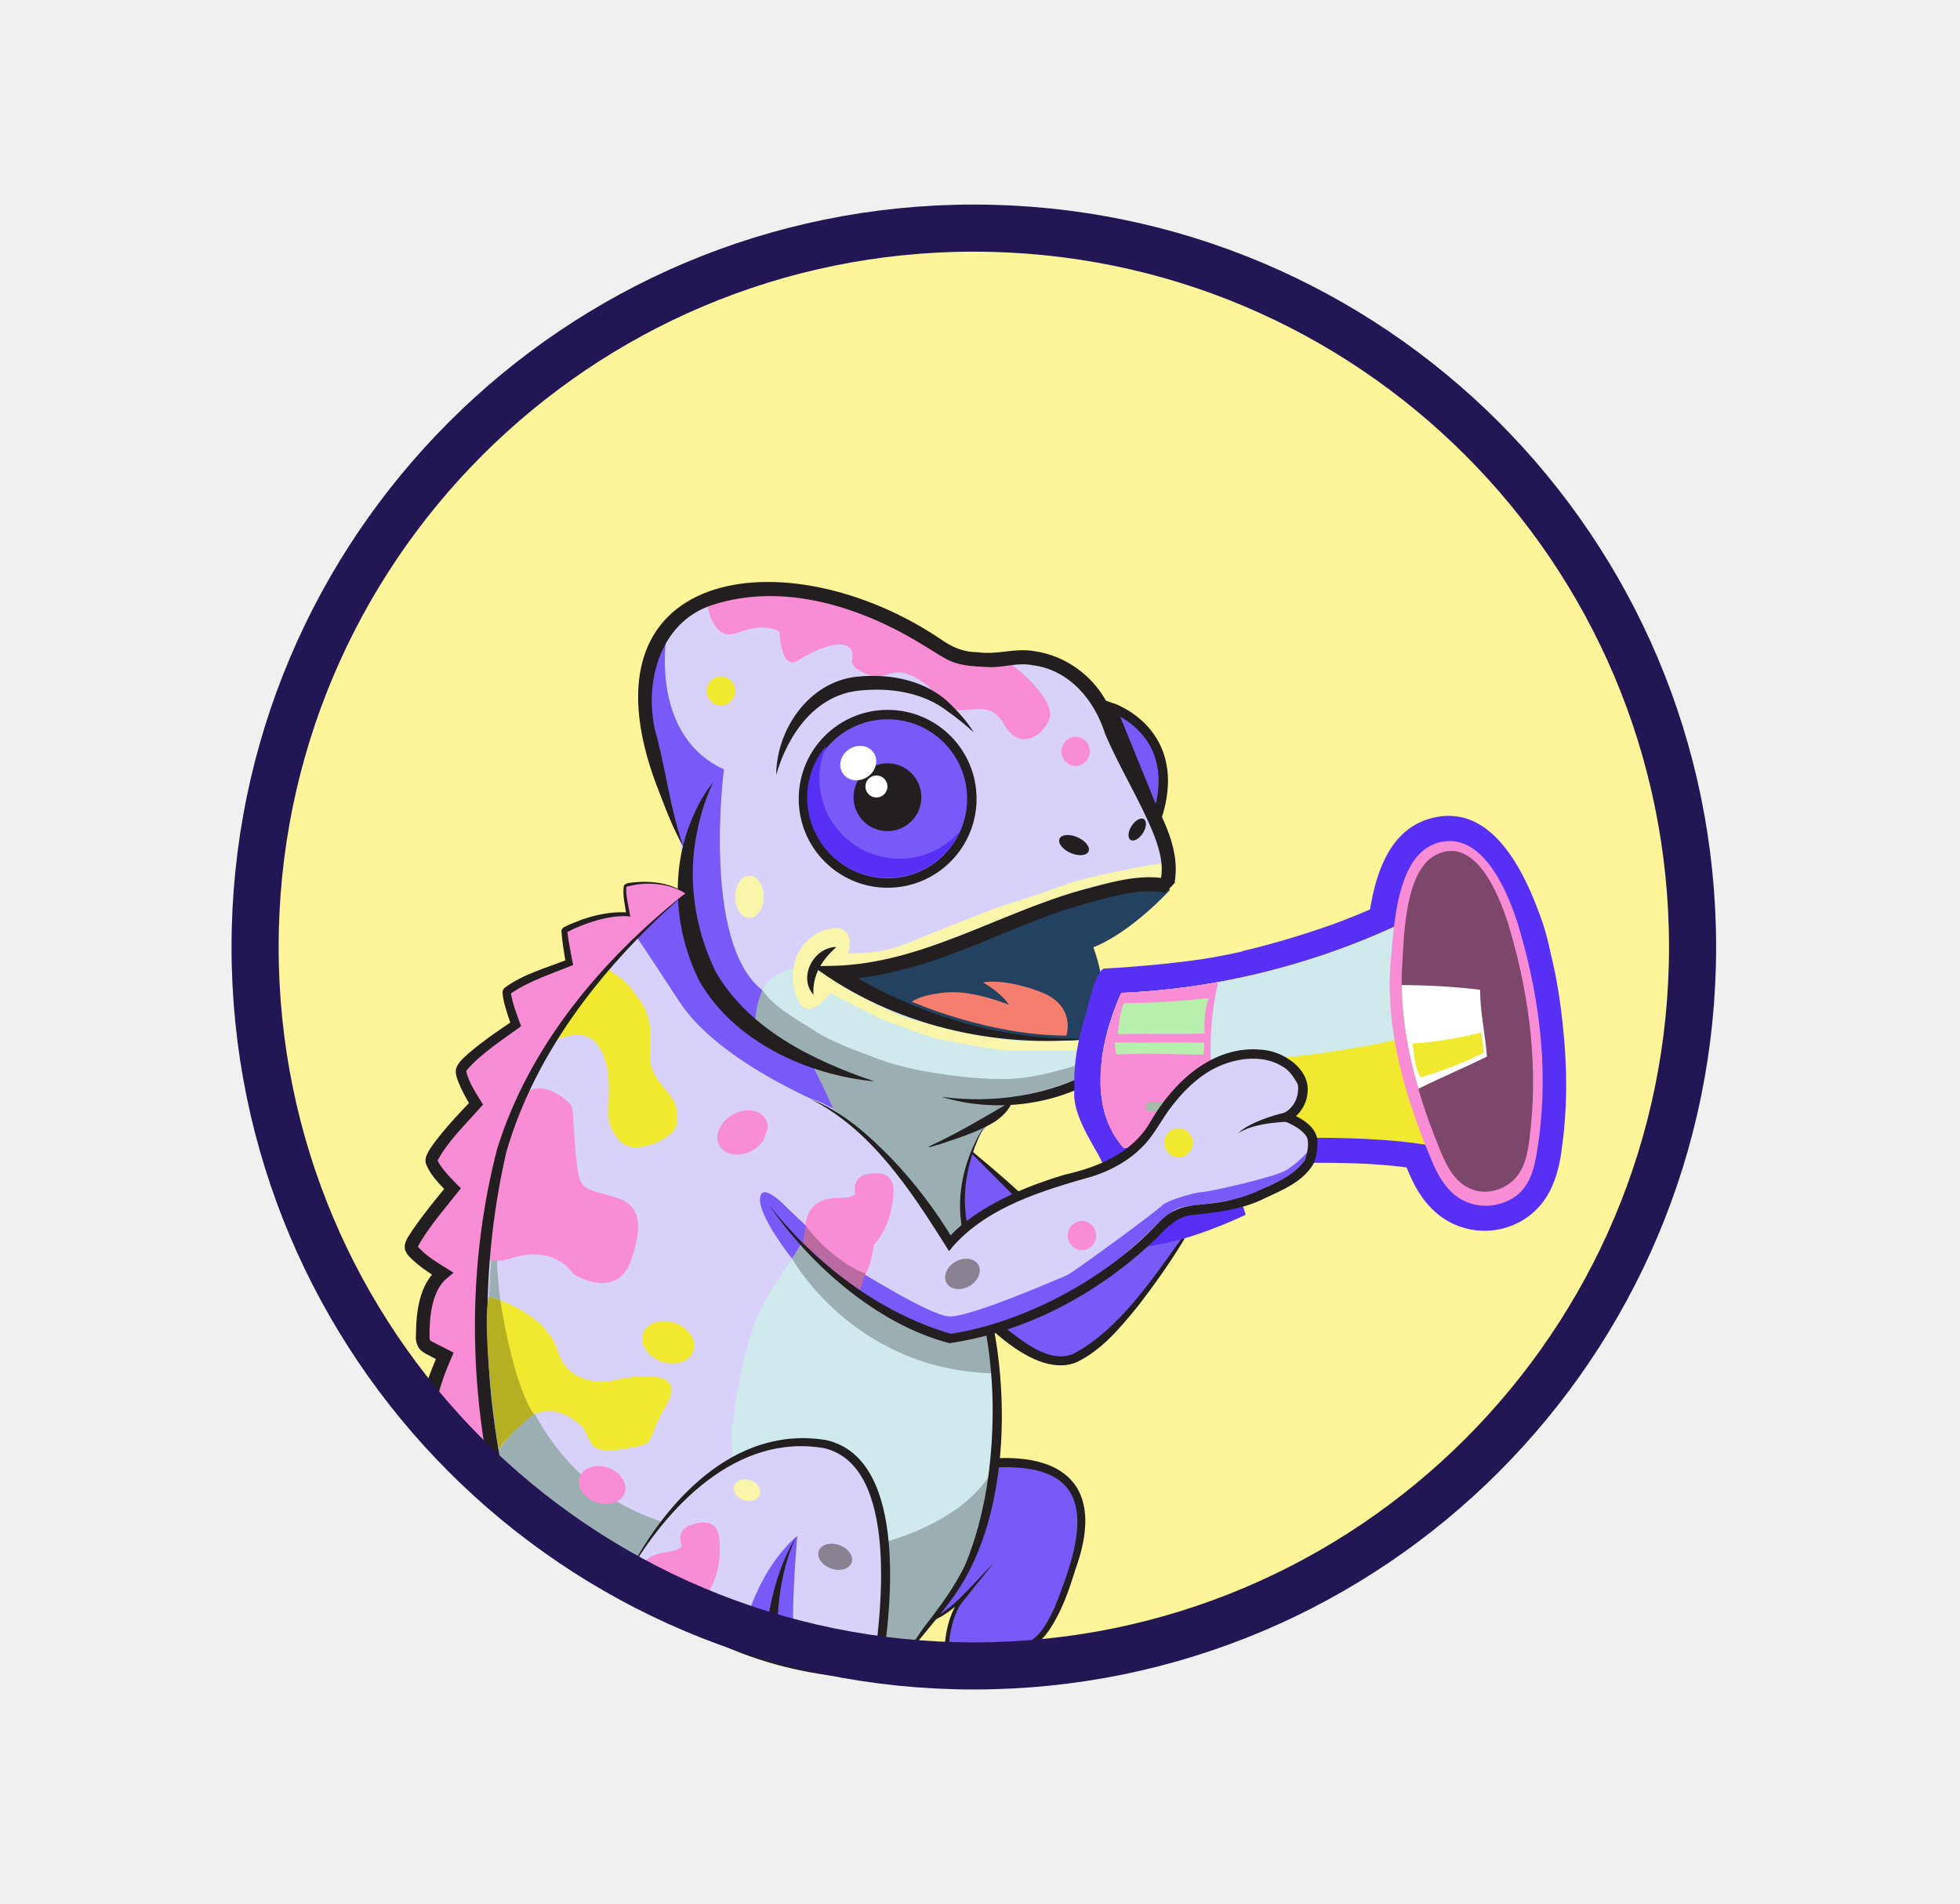
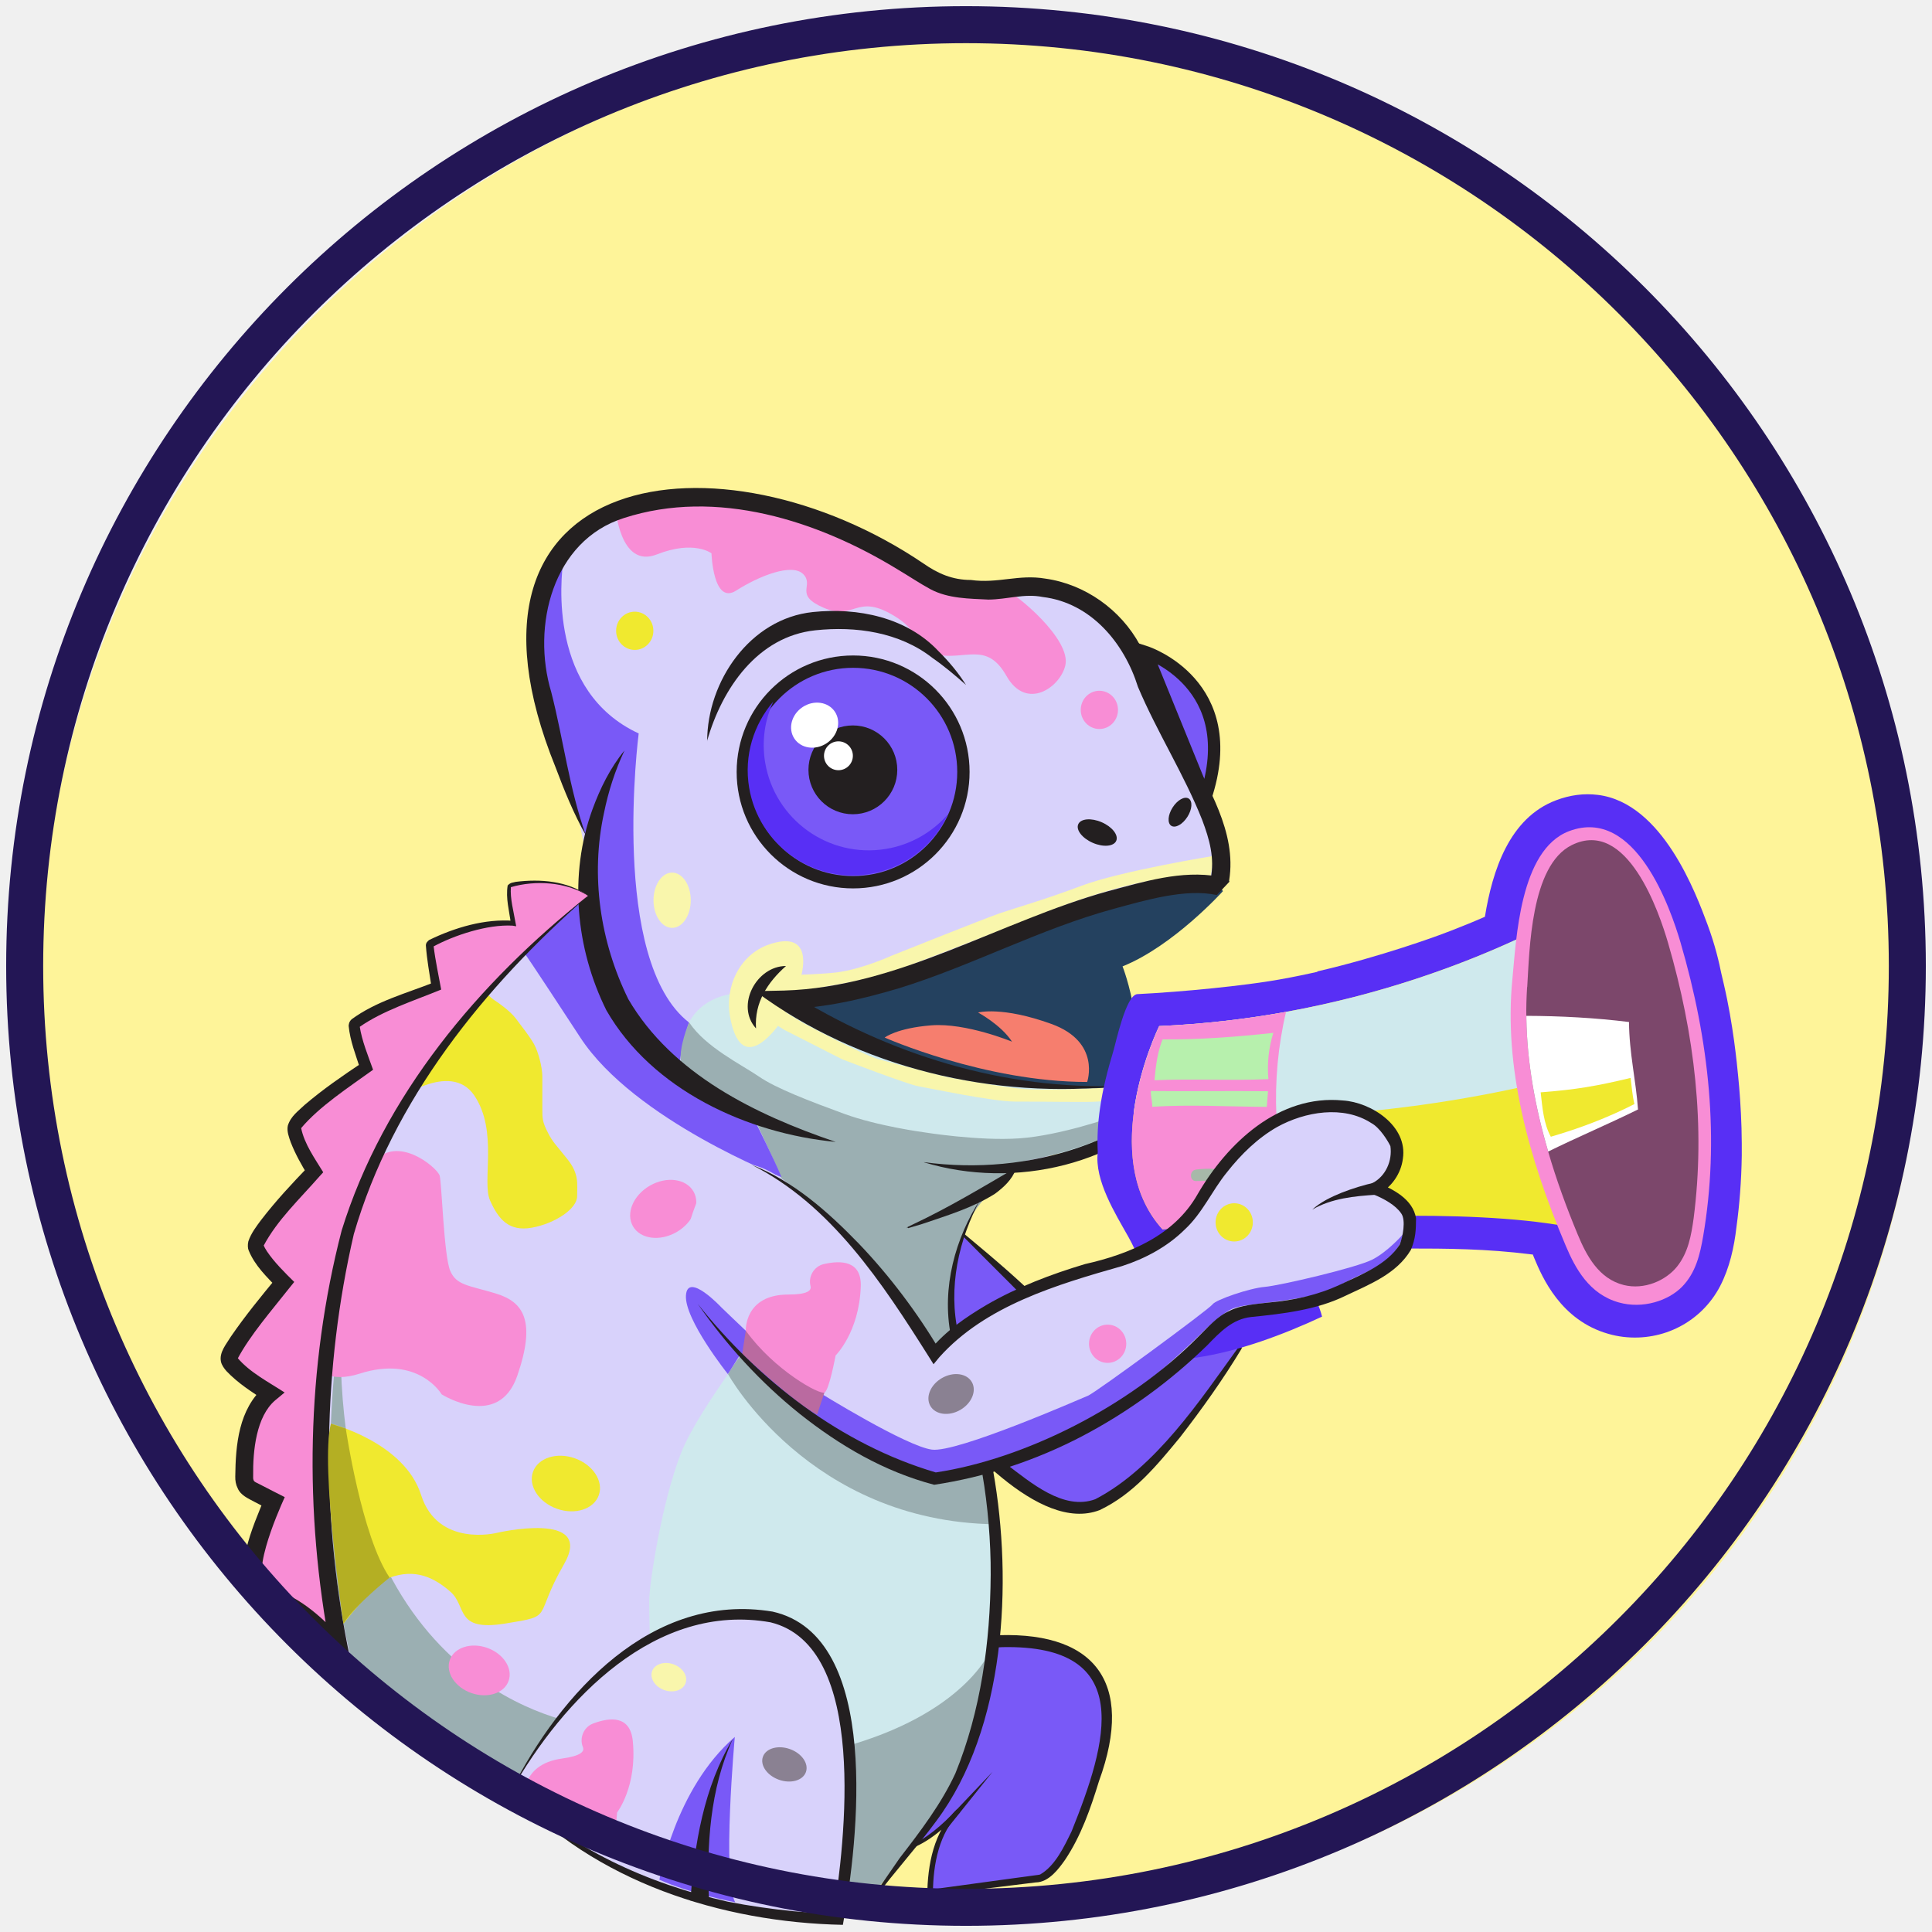
- <svg xmlns="http://www.w3.org/2000/svg" id="Layer_1" version="1.1" viewBox="0 0 208.07 202.07">
+ <svg xmlns="http://www.w3.org/2000/svg" id="Layer_1" version="1.1" viewBox="25.08 22.21 156.6 156.6">
  <defs>
    <style>
      .st0 {
        fill: #a7b9a9;
      }

      .st1 {
        fill: #9bafb2;
      }

      .st2 {
        fill: #fef499;
      }

      .st3 {
        fill: #8a8192;
      }

      .st4 {
        fill: #f88dd5;
      }

      .st5 {
        fill: #cfe9ed;
      }

      .st6 {
        fill: #b7f0ad;
      }

      .st7 {
        fill: none;
        stroke: #231655;
-         stroke-width: 5px;
+         stroke-width: 3px;
      }

      .st7, .st8, .st9 {
        stroke-miterlimit: 10;
      }

      .st10 {
        fill: #7c476b;
      }

      .st11 {
        fill: #fff;
      }

      .st12 {
        fill: #f9f6ac;
      }

      .st13 {
        fill: #d8d2fb;
      }

      .st14 {
        fill: #582ff5;
      }

      .st8, .st9 {
        stroke: #231f20;
      }

      .st8, .st15 {
        fill: #7959f7;
      }

      .st16, .st9 {
        fill: #231f20;
      }

      .st17 {
        fill: #24415f;
      }

      .st18 {
        fill: #f67e6e;
      }

      .st19 {
        fill: #f0e92f;
      }

      .st20 {
        fill: #ba6aa0;
      }

      .st21 {
        fill: #b4af23;
      }
    </style>
  </defs>
  <circle class="st2" cx="104.69" cy="101.56" r="76.3" />
  <g>
    <path class="st13" d="M114.77,114.13s-3.91,3.23-16.51,1.87-18.38-5.45-18.38-5.45c0,0-6.81-6.62-6.81-16,0-.51-1.36-8.85-3.4-13.79-.9-2.17-1.01-5.31-.85-8.13.28-4.87,3.72-8.98,8.48-10.03,4.48-.99,10.62-.86,17.55,3.35,0,0,7.49,5.79,12.94,4.09s9.36,4.26,9.36,4.26c0,0,4.6,11.91,5.28,12.77s2.72,5.28,1.36,6.98-9.02,4.6-9.02,4.6c0,0,4.77,6.3,0,15.49Z" />
    <path class="st13" d="M72.51,95.09s-10.72,6.97-17.36,21.78c-6.64,14.81-4.09,37.62-4.09,37.62,0,0,13.45,19.91,43.57,21.11,0,0,12.43-11.23,9.53-30.64-2.89-19.4-3.06-14.13-3.06-14.13,0,0-.87-9.76,2.21-11.91s10.89-4.26,10.89-4.26l-41.7-19.57Z" />
    <g>
      <path class="st15" d="M105.2,155.3s11.74-1.53,9.32,8.55-5.11,10.6-5.11,10.6l-8.94,1.15s-.13-4.43,2.3-6.62c0,0-2.3,2.53-4.21,3.04,0,0,6.26-11.74,6.64-16.72Z" />
      <path class="st16" d="M105.25,154.79c8.54-.56,11.86,3.71,8.91,11.79-.68,2.21-1.45,4.44-2.75,6.38-.52.74-1.32,1.82-2.37,1.83-.36.04-1.34.16-1.71.21-1.6.21-5.44.65-7.09.86.02-2.5.52-5.22,2.41-7,0,0,.24.25.24.25-1.32,1.33-2.75,2.66-4.61,3.14,2.77-5.57,6.09-11.2,6.96-17.45h0ZM105.2,155.3c-.93,5.96-3.93,11.4-6.52,16.79,0,0-.15-.19-.15-.19.81-.24,1.54-.73,2.22-1.26.68-.54,1.31-1.14,1.9-1.77l.24.25c-1.7,1.64-2.17,4.21-2.19,6.48,0,0-.26-.22-.26-.22,1.51-.21,5.34-.73,6.8-.93.37-.05,1.34-.18,1.7-.23.17-.03.43-.04.48-.09,1.2-.71,1.91-2.23,2.52-3.48,2.88-7.16,5.28-15.15-5.6-14.93-.29.01-.75.04-1.03.07,0,0-.03,0-.03,0,.06,0,.21-.07.27-.15l-.36-.34h0Z" />
    </g>
    <g>
      <path class="st15" d="M102.08,121.29s10.85,9.7,11.23,11.74c0,0,2.55-3.59,7.4-6.58s4.85,5.05,4.85,5.05c0,0-6.89,10.98-11.74,12.77s-13.53-9.19-13.53-9.19l1.79-13.79Z" />
      <path class="st16" d="M102.06,121.25c4.11,3.41,8.28,6.79,11.45,11.11.09.19.17.4.24.6l-.8-.18c1.99-2.59,4.48-4.66,7.25-6.33,4.16-2.74,5.48,1.61,5.53,5.06-1.5,2.49-3.21,4.89-5,7.2-1.87,2.27-3.76,4.59-6.51,5.9-4.95,1.91-11.44-5.82-14.28-9.25,0,0-.12-.15-.12-.15l.03-.18c.65-4.6,1.51-9.26,2.22-13.78h0ZM102.09,121.34c-.5,4.67-.82,9.21-1.36,13.8,0,0-.09-.34-.09-.34,1.85,2.16,3.82,4.27,6,6.08,1.99,1.5,4.65,3.8,7.22,2.85,4.91-2.55,8.56-8.12,11.54-12.23,0-3.03-1.22-7.38-4.89-4.57-2.56,1.76-4.95,3.92-6.83,6.36,0,0-.44.58-.44.58l-.36-.75c-.21-.57-.6-1.05-.97-1.53-3-3.62-6.58-6.86-9.81-10.25h0Z" />
    </g>
    <g>
      <path class="st5" d="M115.22,110.21s-11.74,1.18-28.85-7.5c0,0-6.3-.92-6.08,5.67.04,1.13.62,2.19,1.57,2.82,3.8,2.48,15.41,8.46,33.36,3.51v-4.5Z" />
      <path class="st5" d="M86.39,112.49s4.84,11.07,2.8,14.04-7.43,9.72-8.9,13.44c-1.6,4.07-2.59,10.71-2.59,11.99s.09,14.55,2.09,21.19c0,0,11.7,2.81,16.04,2.04,0,0,9.19-8.56,9.96-22.15.77-13.59-3.57-22.78-3.57-22.78,0,0-2.04-13.87,10.72-15.49,0,0-20.4-1.91-26.54-2.28Z" />
    </g>
    <path class="st17" d="M124.2,94.45s-4.01,4.44-8.13,6.09c0,0,2.47,6.28-.06,9.93,0,0-15.82.54-27.37-6.97,0,0,9.68-.3,13.51-3.19,3.83-2.89,21.39-7.92,22.05-5.86Z" />
    <circle class="st8" cx="94.23" cy="84.78" r="8.94" />
    <path class="st14" d="M101.91,88.22c-1.13,2.48-3.44,4.35-6.33,4.83-4.63.77-9.01-2.37-9.78-7.01-.43-2.59.37-5.11,1.96-6.96-.69,1.49-.95,3.2-.66,4.93.77,4.64,5.15,7.78,9.79,7.01,2.02-.33,3.77-1.37,5.02-2.8Z" />
    <path class="st8" d="M117.98,75.08s7.88,2.57,4.8,11.8l-4.8-11.8Z" />
    <circle class="st9" cx="94.21" cy="84.61" r="3.1" />
    <circle class="st11" cx="93.04" cy="83.47" r="1.17" />
    <ellipse class="st11" cx="91.11" cy="80.98" rx="1.97" ry="1.76" transform="translate(-29.54 63.6) rotate(-33.43)" />
    <polygon class="st16" points="101.41 170.17 105.53 165.83 101.79 170.5 101.41 170.17 101.41 170.17" />
    <ellipse class="st16" cx="114.01" cy="89.68" rx=".91" ry="1.68" transform="translate(-13.77 158.33) rotate(-66.43)" />
    <ellipse class="st16" cx="120.73" cy="88.05" rx="1.31" ry=".71" transform="translate(-18.46 142.41) rotate(-57.44)" />
    <path class="st15" d="M70.76,67.48c-.25,1.73-1.21,10.8,6.09,14.18,0,0-2.39,18.41,4.08,23.43,0,0-.94,2.68-.77,4.55,0,0-5.87-4.41-6.72-13l-.93-6.85s-3.58-9.15-3.75-13.49c-.15-3.73,1.47-7.78,1.93-8.84.02-.04.08-.02.07.02Z" />
    <path class="st1" d="M80.93,105.09s-.88,2.06-.64,3.29c0,0,4.94,4.27,11.99,6.1,0,0,5.94,2.04,10,2.14s5.65-.27,5.65-.27c0,0,3.69-.55,7.29-2.23v-1.36s-4.2,1.49-7.51,1.72c-3.32.23-7.73-.49-7.73-.49,0,0-3.72-.49-6.48-1.5s-5.53-2.07-6.89-3.01-4.35-2.39-5.66-4.39Z" />
    <path class="st12" d="M123.21,93.21l.28-1.63s-7.57,1.22-10.81,2.45c-2.97,1.12-5.29,1.77-6.57,2.21s-8.8,3.45-8.8,3.45c0,0-2.38,1.09-4.42,1.34s-7.21.28-7.21.28c0,0-1.81.44-.97,1.45s3.93,2.92,3.93,2.92l4.7,2.39s5.3,2.04,6.19,2.19,6.03,1.25,7.87,1.24,6.03.07,6.61,0l1.96-.11.05-1.08s-6.17.38-8.31.14-5.87-.93-5.87-.93c0,0-4.06-1.03-5.51-1.44s-6.14-2.94-6.14-2.94c0,0-3.68-2.22-4.01-2.63,0,0,3.61.12,5.31-.23s3.94-.53,7.79-2,9.15-3.55,9.15-3.55c0,0,6.53-2.83,11.18-3.32,3.8-.4,3.61-.19,3.61-.19Z" />
    <path class="st12" d="M89.99,101.42s1.14-3.58-2.05-2.81c-.2.05-.39.1-.57.17-2.35.84-3.57,3.42-3.11,5.88.34,1.85,1.23,3.79,3.58,1.08.34-.39.62-.84.83-1.32l1.32-3Z" />
    <path class="st16" d="M88.79,100.51c-1.5,1.33-2.57,2.97-2.43,5.06-1.68-1.85.03-5.06,2.43-5.06h0Z" />
    <path class="st18" d="M107.1,106.64s-3.72-1.54-6.53-1.32-3.78.99-3.78.99c0,0,8.1,3.6,16.41,3.6,0,0,1.14-3.24-2.89-4.7-4.03-1.46-5.95-.93-5.95-.93,0,0,1.86,1,2.74,2.35Z" />
    <path class="st1" d="M86.47,113.38s1.82,3.88,1.9,4.24,3.68,4.78-3.31,14.53c0,0-.55.69-.97,1.44,0,0,6.59,11.95,21.63,12.17,0,0-.3-3.08-.51-4.48s-3.07-11.66-3.07-11.66c0,0-.47-6.34,2.39-9.84,2.82-3.46,4.3-3.74,4.18-3.81l-22.23-2.6Z" />
    <path class="st16" d="M98.56,121.78c.01-.06.09-.12.16-.15.08-.04.34-.16.43-.21,2.84-1.34,5.5-2.94,8.2-4.52,0,0,.08.06.08.06-.31.87-1.01,1.5-1.7,2.01-1.8,1.14-3.9,1.77-5.9,2.45-.31.09-.83.25-1.14.34-.02-.09-.08-.04-.14.01h0Z" />
    <path class="st16" d="M99.97,116.41c8.51,1.15,17.48-1.59,22.98-8.37-.61.89-1.17,1.85-1.9,2.66-5,5.97-13.76,7.95-21.08,5.72h0Z" />
    <path class="st1" d="M105.47,155.77s-1.83,5-11.31,7.84c0,0,.02,2.7-.03,4.07s-.3,3.14-.3,3.14l-.61,5.15,2.47-.1s5.86-6.51,7.47-10.43,2.31-9.68,2.31-9.68Z" />
    <path class="st16" d="M104.59,119.34c-1.82,3.32-2.68,7.27-1.83,10.99.8,3.75,1.79,7.47,2.83,11.16,1.59,8.97,1,20.83-4.63,28.34-1.41,1.94-3.5,4.24-4.93,6.2,0,0-.03.04-.03.04h-.05s-2.72-.1-2.72-.1l2.72-.1-.08.04s2.13-3.09,2.14-3.1c1.68-2.17,3.38-4.41,4.51-6.86,2.06-5.05,2.83-10.65,2.86-16.09.02-2.68-.24-5.67-.67-8.15-1.04-3.71-1.91-7.46-2.56-11.26-.75-3.83.34-7.89,2.44-11.1h0Z" />
    <path class="st1" d="M52.72,128.96s-2.64,15.06,1.19,29.19c0,0,8.09,7.4,14.04,10.3l4.43-6.47s-20.68-2.47-19.66-33.02Z" />
    <g>
      <path class="st13" d="M66.49,167.38s8.73,10.13,26.54,10.38c0,0,4-20.38-4.24-24.18,0,0-12.24-4.68-22.3,13.8Z" />
      <path class="st16" d="M66.49,167.38c4.79,4.66,11.1,7.52,17.57,8.97,1.72.34,3.63.61,5.37.78,1.2.11,2.41.12,3.61.19l-.44.36c.98-6.2,2.9-22.02-5.06-23.97-9.31-1.66-16.79,6.21-21.04,13.68h0ZM66.49,167.38c4.02-7.94,11.43-16.16,21.21-14.54,8.9,1.99,6.94,18.66,5.7,25.39-9.83-.2-20.11-3.48-26.91-10.85h0Z" />
    </g>
    <path class="st15" d="M78.53,174.57s1.24-7.36,6.11-11.57c0,0-1.04,11.46.03,13.4,0,0-3.54-.67-6.15-1.83Z" />
    <path class="st16" d="M81.05,176.27c.29-4.53,1.08-9.21,3.44-13.13-1.88,4.08-2.14,8.69-1.94,13.1,0,0-1.5.03-1.5.03h0Z" />
    <path class="st15" d="M72.32,94.63s-1.96,12.31,14,18.53c0,0,1.51,3.02,2.11,4.47,0,0-11.93-4.62-16.31-11.32s-4.48-6.77-4.48-6.77l4.68-4.9Z" />
    <path class="st16" d="M92.82,114.77c-7.15-.68-14.88-4.21-18.59-10.67-2.49-5.02-3.05-11.01-1.13-16.28.63-1.72,1.45-3.38,2.6-4.78-.77,1.63-1.31,3.33-1.66,5.05-1.11,5.09-.32,10.46,1.97,15.11,3.55,6.07,10.3,9.36,16.81,11.57h0Z" />
    <path class="st19" d="M57.05,111.51s4.51-3.4,6.47-.51.6,6.98,1.28,8.51,1.53,2.55,3.4,2.21,3.66-1.53,3.66-2.55.17-1.79-.77-2.98-1.19-1.36-1.62-2.21-.43-1.11-.43-1.96v-2.55c0-.77-.34-2.04-.68-2.64s-.94-1.36-1.45-2.04-1.53-1.36-1.79-1.53-.67-.6-.67-.6l-7.41,8.85Z" />
    <path class="st4" d="M49.3,129.79s.17,5.29,4.94,3.76,6.64,1.68,6.64,1.68c0,0,4.6,2.92,6.13-1.51s.51-5.97-1.7-6.65-3.23-.65-3.74-1.86-.68-7.05-.85-7.7-3.74-3.69-5.62-.72-4.6,8.72-5.79,12.99Z" />
    <path class="st19" d="M51.89,137.61s5.96,1.49,7.32,5.77,6.13,3.08,6.13,3.08c0,0,8-1.87,5.45,2.55s-.68,4.14-4.77,4.8-3.07-1.39-4.43-2.58-2.88-1.89-4.93-1.14c-1.24.45-3.74,3.73-3.74,3.73,0,0-1.36-10.06-1.02-16.2Z" />
    <g>
      <path class="st4" d="M72.75,94.82s-16.85,12.98-20.17,30.11,0,30.91,0,30.91c0,0-3.06-3.64-5.85-4.21s.49-7.73.49-7.73l-1.74-.9c-.36-.18-.58-.55-.6-.95-.04-1.53.07-5.29,2.08-6.9,0,0-3.26-1.98-3.32-2.81s4.4-6.19,4.4-6.19c0,0-2.04-1.98-2.23-2.94s4.72-6.06,4.72-6.06c0,0-1.6-2.49-1.6-3.51s5.81-4.91,5.81-4.91c0,0-.96-2.62-.96-3.38s6.64-3.17,6.64-3.17c0,0-.51-2.83-.51-3.34s5.3-2.17,6.77-1.79c0,0-.51-2.62-.32-3s4.4-.77,6.38.77Z" />
      <path class="st16" d="M72.75,94.82c-8.43,7.37-15.83,16.55-18.99,27.42-2.52,10.87-2.67,22.51-.5,33.43,0,0,.56,2.65.56,2.65l-1.79-2.03c-1.54-1.67-3.34-3.44-5.61-3.99-.23-.06-.48-.17-.69-.34-2.09-1.96-.06-6.18.81-8.38,0,0,.33.97.33.97l-1.17-.61c-.5-.27-1.12-.53-1.35-1.09-.15-.29-.21-.63-.2-.96.03-2.57.27-5.46,2.37-7.29,0,0,.07,1.15.07,1.15-1.1-.71-2.22-1.42-3.15-2.4-.17-.19-.39-.48-.45-.77-.16-.76.45-1.44.81-2.04,1.17-1.7,2.44-3.25,3.73-4.81,0,0,.05.9.05.9-.88-.93-1.84-1.82-2.35-3.08-.06-.13-.09-.44-.02-.72.22-.66.66-1.23,1.04-1.74,1.2-1.56,2.51-2.96,3.85-4.35l-.07.74c-.52-.86-1-1.7-1.38-2.67-.14-.4-.34-.9-.24-1.36.24-.78.86-1.19,1.35-1.67,1.51-1.29,3.1-2.38,4.72-3.46l-.19.57c-.37-1.16-.83-2.29-.95-3.53,0-.03.02-.18.05-.26.06-.13.13-.22.19-.27,2-1.47,4.45-2.11,6.72-3.01,0,0-.24.41-.24.41-.17-1.13-.38-2.24-.46-3.39-.01-.03.04-.23.08-.25.08-.11.13-.14.19-.19,2.08-1.01,4.53-1.74,6.86-1.55,0,0-.24.22-.24.22-.13-1.03-.43-2.04-.26-3.09.26-.27.44-.22.65-.29,1.98-.25,4.2-.08,5.86,1.11h0ZM72.75,94.82c-1.78-1.13-4.28-1.28-6.26-.7-.07.94.22,1.95.38,2.9,0,0,.05.27.05.27l-.29-.05c-2.05-.12-4.75.79-6.4,1.68.14,1.16.4,2.34.61,3.5-2.21.91-4.74,1.71-6.63,3.04.02-.02.02-.12.02-.09.18,1.2.68,2.4,1.09,3.55-1.98,1.43-4.34,2.96-5.83,4.73.26,1.28,1.1,2.45,1.79,3.58,0,0-.32.35-.32.35-1.57,1.8-3.4,3.51-4.51,5.6.04-.04-.03-.11.01-.02.04.12.14.3.26.48.58.87,1.44,1.72,2.21,2.48,0,0-.38.47-.38.47-1.45,1.84-3.18,3.82-4.21,5.75-.02-.03,0-.08-.03-.1,0,0,.02.03.02.03.99,1.18,2.52,1.96,3.82,2.81,0,0-.76.63-.76.63-1.54,1.31-1.82,4.08-1.79,6.16,0,0,0,.16,0,.16,0,.06.02.11.04.17.03.07.09.12.15.15l.57.29c.39.2,1.41.73,1.8.92-.58,1.29-3.09,6.98-1.14,7.39,2.49.7,4.39,2.57,6.09,4.43,0,0-1.23.62-1.23.62-2.16-11.27-1.98-22.93.89-34.04,3.39-10.95,11.11-20.11,19.97-27.14h0Z" />
    </g>
    <path class="st4" d="M74.96,63.32s.34,5.02,3.36,3.83,4.43-.09,4.43-.09c0,0,.13,4.21,2,3.02s4.55-2.26,5.45-1.32-.81,1.66,1.66,2.72,2.6-1.15,5.53.55c2.94,1.7,1.11,2.72,3.53,3.23s4.13-1.11,5.74,1.74c1.62,2.85,4.35.93,4.77-.85.5-2.13-4.03-5.86-4.92-6.16s-3.21-.07-3.21-.07l-4.42-1.13-7.49-4.43s-11.96-3.4-16.43-1.06Z" />
    <path class="st16" d="M116.01,110.21c-10.33,1.16-21.3-1.41-29.71-7.66,0,0,2.33-.05,2.33-.05,9.32-.27,17.46-5.62,26.29-8.06,2.87-.76,5.92-1.72,8.94-1.18.3.08.55.15.84.37,0,0-1.03,1.09-1.03,1.09-.3-.24-.53-.9-.46-1.26.34-1.69-.09-3.21-.69-4.8-1.45-3.66-3.65-7.1-5.2-10.77-1.12-3.58-3.82-6.82-7.72-7.29-1.5-.3-2.88.2-4.4.21-1.55-.08-3.25-.07-4.7-.84-.8-.43-1.84-1.12-2.62-1.58-6.52-4-14.73-6.62-22.23-4.19-5.79,1.83-7.49,8.78-5.89,14.1.99,3.86,1.46,7.84,2.81,11.62-.99-1.75-1.75-3.63-2.46-5.52-9.91-24.47,13.44-27.62,29.83-16.51,1.16.81,2.35,1.33,3.83,1.33,2.2.31,3.88-.48,6.04-.11,3.22.45,6.12,2.52,7.66,5.37,1.25,2.74,2.37,5.5,3.83,8.16,1.64,3.33,4.05,7,3.41,10.93.01.16-.04-.02.03.1l-1.03,1.09c-2.5-.55-5.73.4-8.37,1.12-5.96,1.62-11.49,4.61-17.38,6.43-3,.89-6.08,1.62-9.3,1.69l.42-1.36c7.97,5.04,17.42,7.96,26.94,7.58h0Z" />
    <path class="st16" d="M82.4,82.29c0-4.84,3.46-9.94,8.57-10.47,3.64-.38,7.59.42,10.17,3.16.85.84,1.61,1.75,2.24,2.75-.88-.78-1.77-1.53-2.72-2.19-2.69-2.1-6.22-2.59-9.5-2.24-4.66.5-7.55,4.69-8.77,8.98h0Z" />
    <ellipse class="st3" cx="88.67" cy="165.23" rx="1.32" ry="1.85" transform="translate(-96.7 193.59) rotate(-70.48)" />
    <ellipse class="st19" cx="70.95" cy="142.46" rx="2.17" ry="2.83" transform="translate(-87.03 161.73) rotate(-70.48)" />
    <ellipse class="st12" cx="79.29" cy="158.16" rx="1.11" ry="1.44" transform="translate(-96.27 180.04) rotate(-70.48)" />
    <ellipse class="st4" cx="63.93" cy="157.61" rx="1.94" ry="2.53" transform="translate(-105.99 165.2) rotate(-70.48)" />
    <ellipse class="st4" cx="78.84" cy="120.2" rx="2.83" ry="2.17" transform="translate(-49.54 55.52) rotate(-30)" />
    <ellipse class="st19" cx="76.53" cy="73.34" rx="1.51" ry="1.55" />
    <ellipse class="st4" cx="114.19" cy="79.75" rx="1.51" ry="1.55" />
    <ellipse class="st12" cx="79.56" cy="95.18" rx="1.51" ry="2.24" />
    <g>
      <path class="st14" d="M131.85,100.95c5.17-1.19,9.88-2.94,9.88-2.94.18-.07.49-.18.88-.33.36-.14.86-.34,1.46-.58.41-.17.87-.36,1.37-.58.61-3.75,1.98-8.01,5.76-9.44,1.13-.43,2.27-.58,3.39-.44,5.27.64,7.99,8.09,8.89,10.5.63,1.69.95,3.12,1.12,3.96.07.3.14.6.21.9.76,3.26,1.06,6.43,1.16,7.46.11,1.1.22,2.53.27,4.21,0,.4.02.8.02,1.2,0,.33,0,.67,0,1.01-.03,2.04-.18,3.97-.43,5.79-.19,1.65-.56,3.31-1.32,4.78-1.51,2.9-4.62,4.51-7.87,4.12-.4-.05-.8-.13-1.18-.24-3.89-1.1-5.38-4.62-6.01-6.12-.05-.11-.09-.21-.13-.32,0,0-.04,0-.08,0-3.68-.47-6.99-.48-10.01-.48-.27,0-.5,0-.55,0-.4,0-1.85,0-3.98.07-1.17.04-2.61.09-4.27.18.18.95.45,1.87.81,2.73.35.83.79,1.69,1,2.54-3.13,1.46-6.76,2.82-10.18,3.32-2.07.3-2.17.39-2.8-1.75-.79-2.69-1.34-5.58-2.71-8.02-1.06-1.89-2.77-4.6-2.49-6.88-.06-1.19.01-2.37.18-3.54.22-1.57.62-3.12,1.08-4.64.21-.7,1.03-4.59,1.95-4.63,3.66-.18,8.75-.69,11.48-1.18,1.21-.21,2.48-.49,2.48-.49s.31-.07.64-.14Z" />
      <path class="st10" d="M123.35,118.95c-.56,3.32-.5,6.9.55,9.94,1.67-.24,3.37-.86,4.99-1.47-1.02-2.45-1.46-5.25-1.23-8.04-1.56,0-2.76-.42-4.31-.43Z" />
      <path class="st19" d="M116.98,112.41c-.41,3.15-.12,6.75,2.33,9.45,0,0,4.65-.5,10.76-.83,9.3-.5,21.98-.59,26.77,2.1l-1.06-14.71-.99-13.71s-9.94,6.71-25.48,9.52c-3.2.58-6.64.99-10.27,1.15,0,0-1.57,3.17-2.07,7.03Z" />
      <path class="st5" d="M116.98,112.41c13.03,1.1,26.26-.27,38.8-3.99l-.99-13.71s-9.94,6.71-25.48,9.52c-3.2.58-6.64.99-10.27,1.15,0,0-1.57,3.17-2.07,7.03Z" />
      <path class="st4" d="M163.13,122.42c-.25,1.45-.59,2.94-1.7,4.08-1.11,1.14-3.19,1.83-5.14,1.28-2.41-.68-3.53-2.78-4.3-4.6-3.02-7.13-5.03-14.46-4.32-21.63.31-3.11.58-10.45,4.59-11.97,5.39-2.04,8.24,6.32,9.03,9,2.35,8.03,3.18,16.01,1.84,23.84Z" />
      <path class="st10" d="M148.86,102.22c-.05.84-.08,1.69-.06,2.54,0,0,0,0,0,0,.06,3.62.72,7.23,1.77,10.8.66,2.27,1.48,4.52,2.4,6.73.69,1.66,1.68,3.57,3.73,4.08,1.66.41,3.4-.36,4.31-1.49.91-1.13,1.16-2.55,1.35-3.93.96-7.44.09-14.89-2.07-22.3-.72-2.47-3.31-10.17-7.81-7.94-3.35,1.66-3.42,8.57-3.61,11.51Z" />
      <path class="st4" d="M119.31,121.86s4.65-.5,10.76-.83c-1.78-5.39-2.05-11.28-.75-16.8-3.2.58-6.64.99-10.27,1.15,0,0-5.18,10.48.26,16.48Z" />
      <path class="st4" d="M121.23,119.69c-.56,3.32-.5,6.9.55,9.94,1.67-.24,3.37-.86,4.99-1.47-1.02-2.45-1.46-5.25-1.23-8.04-1.56,0-2.76-.42-4.31-.43Z" />
      <path class="st6" d="M118.66,109.77c.1-1.15.23-2.24.65-3.31,3.04.02,5.96-.2,8.98-.53-.38,1.21-.51,2.49-.4,3.75-3.14.14-6.1-.05-9.24.09Z" />
      <path class="st6" d="M118.48,111.92c0-.41-.13-.87-.12-1.28,3.18.04,6.32-.02,9.5.02-.03.42-.07.85-.1,1.27-3.09-.02-6.21-.2-9.29-.01Z" />
      <path class="st11" d="M148.8,104.75s0,0,0,0c.06,3.62.72,7.23,1.77,10.8,2.44-1.2,4.84-2.21,7.28-3.41-.17-2.4-.71-4.55-.73-7.09-2.73-.34-5.56-.49-8.32-.5,0,.07,0,.13,0,.2Z" />
      <path class="st19" d="M150.79,114.36c-.6-1.09-.69-2.39-.83-3.61,2.79-.21,4.57-.51,7.29-1.17.09.7.14,1.43.31,2.12-2.14,1.1-4.47,1.98-6.78,2.65Z" />
      <path class="st0" d="M123.06,118.98c.62-.06,1.29,0,1.85.27.38.19.22.69-.18.69-.67,0-1.35-.05-2.03-.06-.27,0-.78.05-.77-.34.01-.43.83-.53,1.13-.56Z" />
      <path class="st0" d="M122,117.01c.89-.11,2.04-.12,2.87.25.34.15.34.77-.1.79-.45.02-.89-.07-1.33-.1-.48-.03-.95-.02-1.43-.01-.53,0-.52-.86-.01-.92Z" />
    </g>
    <path class="st4" d="M67.57,168.27s-.48-3.04,3.07-3.52c1.52-.21,1.83-.57,1.69-.92-.31-.75.07-1.64.83-1.92,1.38-.52,3-.66,3.21,1.41.37,3.69-1.27,5.8-1.27,5.8,0,0-.24,3.18-.59,3.46s-4-1.83-6.94-4.32Z" />
    <path class="st13" d="M80.28,125.7s6.38,12.26,20.55,16.34c0,0,12.89-.89,23.87-13.4,0,0,9.96-.13,13.66-4.6,0,0,3.19-4.72-1.79-5.49,0,0,3.06-2.04,1.15-4.85-.61-.89-1.65-1.39-2.77-1.64-2.83-.64-5.79.25-7.99,2.15s-4.77,4.51-5.3,6.75c0,0-2.2,2.64-6.67,3.69s-12.38,4.37-14.17,7.3c0,0-3.06-6.64-11.49-13.53-8.43-6.89-9.06,7.28-9.06,7.28Z" />
    <path class="st16" d="M136.64,119.05c-1.76.11-3.64.29-5.2,1.21.68-.62,1.54-1.03,2.4-1.38.87-.34,1.75-.61,2.68-.82l.12.99h0Z" />
    <ellipse class="st3" cx="102.17" cy="135.2" rx="1.94" ry="1.49" transform="translate(-53.91 69.2) rotate(-30)" />
    <path class="st15" d="M84.09,133.6s-3.54-4.43-3.41-6.39,2.87.97,2.87.97c0,0,5.6,5.43,7.04,6.34s7.98,4.91,10.02,5.19,12.04-4.12,12.66-4.37,9.83-7.02,10.09-7.4,3.02-1.32,4.23-1.42,7.47-1.56,8.74-2.22,2.45-2.02,2.45-2.02c0,0-.04,1.74-3.09,3.11-3.04,1.36-2.11,1.49-5.34,2.04s-4.77.47-5.66,1-2.09,1.72-2.09,1.72c0,0-4.06,3.99-6.09,5.19s-4.28,2.71-4.91,2.86-6.66,3.28-10.77,3.43c0,0-4.51-1.47-8.19-3.72s-4.49-3.11-4.49-3.11l-2.51-2.32-.57-.46-1,1.58Z" />
    <ellipse class="st4" cx="114.86" cy="131.13" rx="1.51" ry="1.55" />
    <ellipse class="st19" cx="125.12" cy="121.29" rx="1.51" ry="1.55" />
    <path class="st20" d="M85.53,130.07l-.29,1.89s4.23,3.98,6.07,4.91l.6-1.8-6.38-5Z" />
    <path class="st4" d="M85.53,130.07s-.13-2.93,3.45-2.93c1.54,0,1.89-.32,1.8-.68-.21-.79.29-1.61,1.08-1.79,1.44-.33,3.07-.25,2.99,1.83-.13,3.7-2.04,5.58-2.04,5.58,0,0-.51,2.77-.89,3s-4.09-1.82-6.38-5Z" />
    <path class="st16" d="M85.97,116.61c3.4,1.31,6.21,3.81,8.72,6.4,2.48,2.59,4.75,5.6,6.58,8.69,0,0-.84-.03-.84-.03,1.33-1.61,2.92-2.68,4.6-3.68,2.52-1.46,5.23-2.49,8-3.32,3.6-.81,7.22-2.31,9.11-5.64,2.42-4.17,6.6-8.13,11.79-7.62,2.28.14,5.28,2.06,4.86,4.73-.15,1.19-.91,2.3-1.97,2.85,0,0-.07-.91-.07-.91,1.23.52,2.85,1.31,3.11,2.88-.01.97-.03,1.62-.42,2.56-1.16,1.95-3.34,2.79-5.28,3.71-2.36,1.16-5.09,1.47-7.66,1.73-1.52.16-2.55,1.24-3.57,2.3-3,2.92-6.42,5.41-10.13,7.36-3.75,1.96-7.81,3.31-12,3.94-4.07-1.07-7.66-3.18-10.91-5.76-3.18-2.55-5.94-5.58-8.26-8.91,4.94,6.23,11.63,11.4,19.3,13.67,7.19-1.08,15.7-5.34,21.3-11.02.76-.73,1.49-1.63,2.5-2.07.88-.47,2.2-.57,3.18-.68,2.08-.19,3.97-.6,5.85-1.48,1.71-.81,3.75-1.6,4.78-3.23.24-.59.51-1.97.12-2.51-.46-.68-1.4-1.2-2.27-1.55,0,0-.98-.39-.98-.39l.91-.52c1.09-.56,1.63-1.83,1.46-3-.19-.4-.85-1.5-1.55-1.87-2.26-1.46-5.37-.93-7.63.32-1.58.9-2.92,2.21-4.07,3.67-1.21,1.49-1.99,3.32-3.42,4.64-1.41,1.4-3.24,2.37-5.07,2.96-5.28,1.5-11.09,3.21-14.83,7.4,0,0-.46.56-.46.56l-.37-.59c-3.76-5.96-7.95-12.38-14.44-15.61h0Z" />
    <path class="st21" d="M53.11,138.01s1.28,8.73,3.55,12.07c0,0-2.78,2.2-3.74,3.73,0,0-1.9-12.8-1.02-16.2l1.22.4Z" />
  </g>
  <circle class="st7" cx="103.38" cy="100.51" r="76.3" />
</svg>
